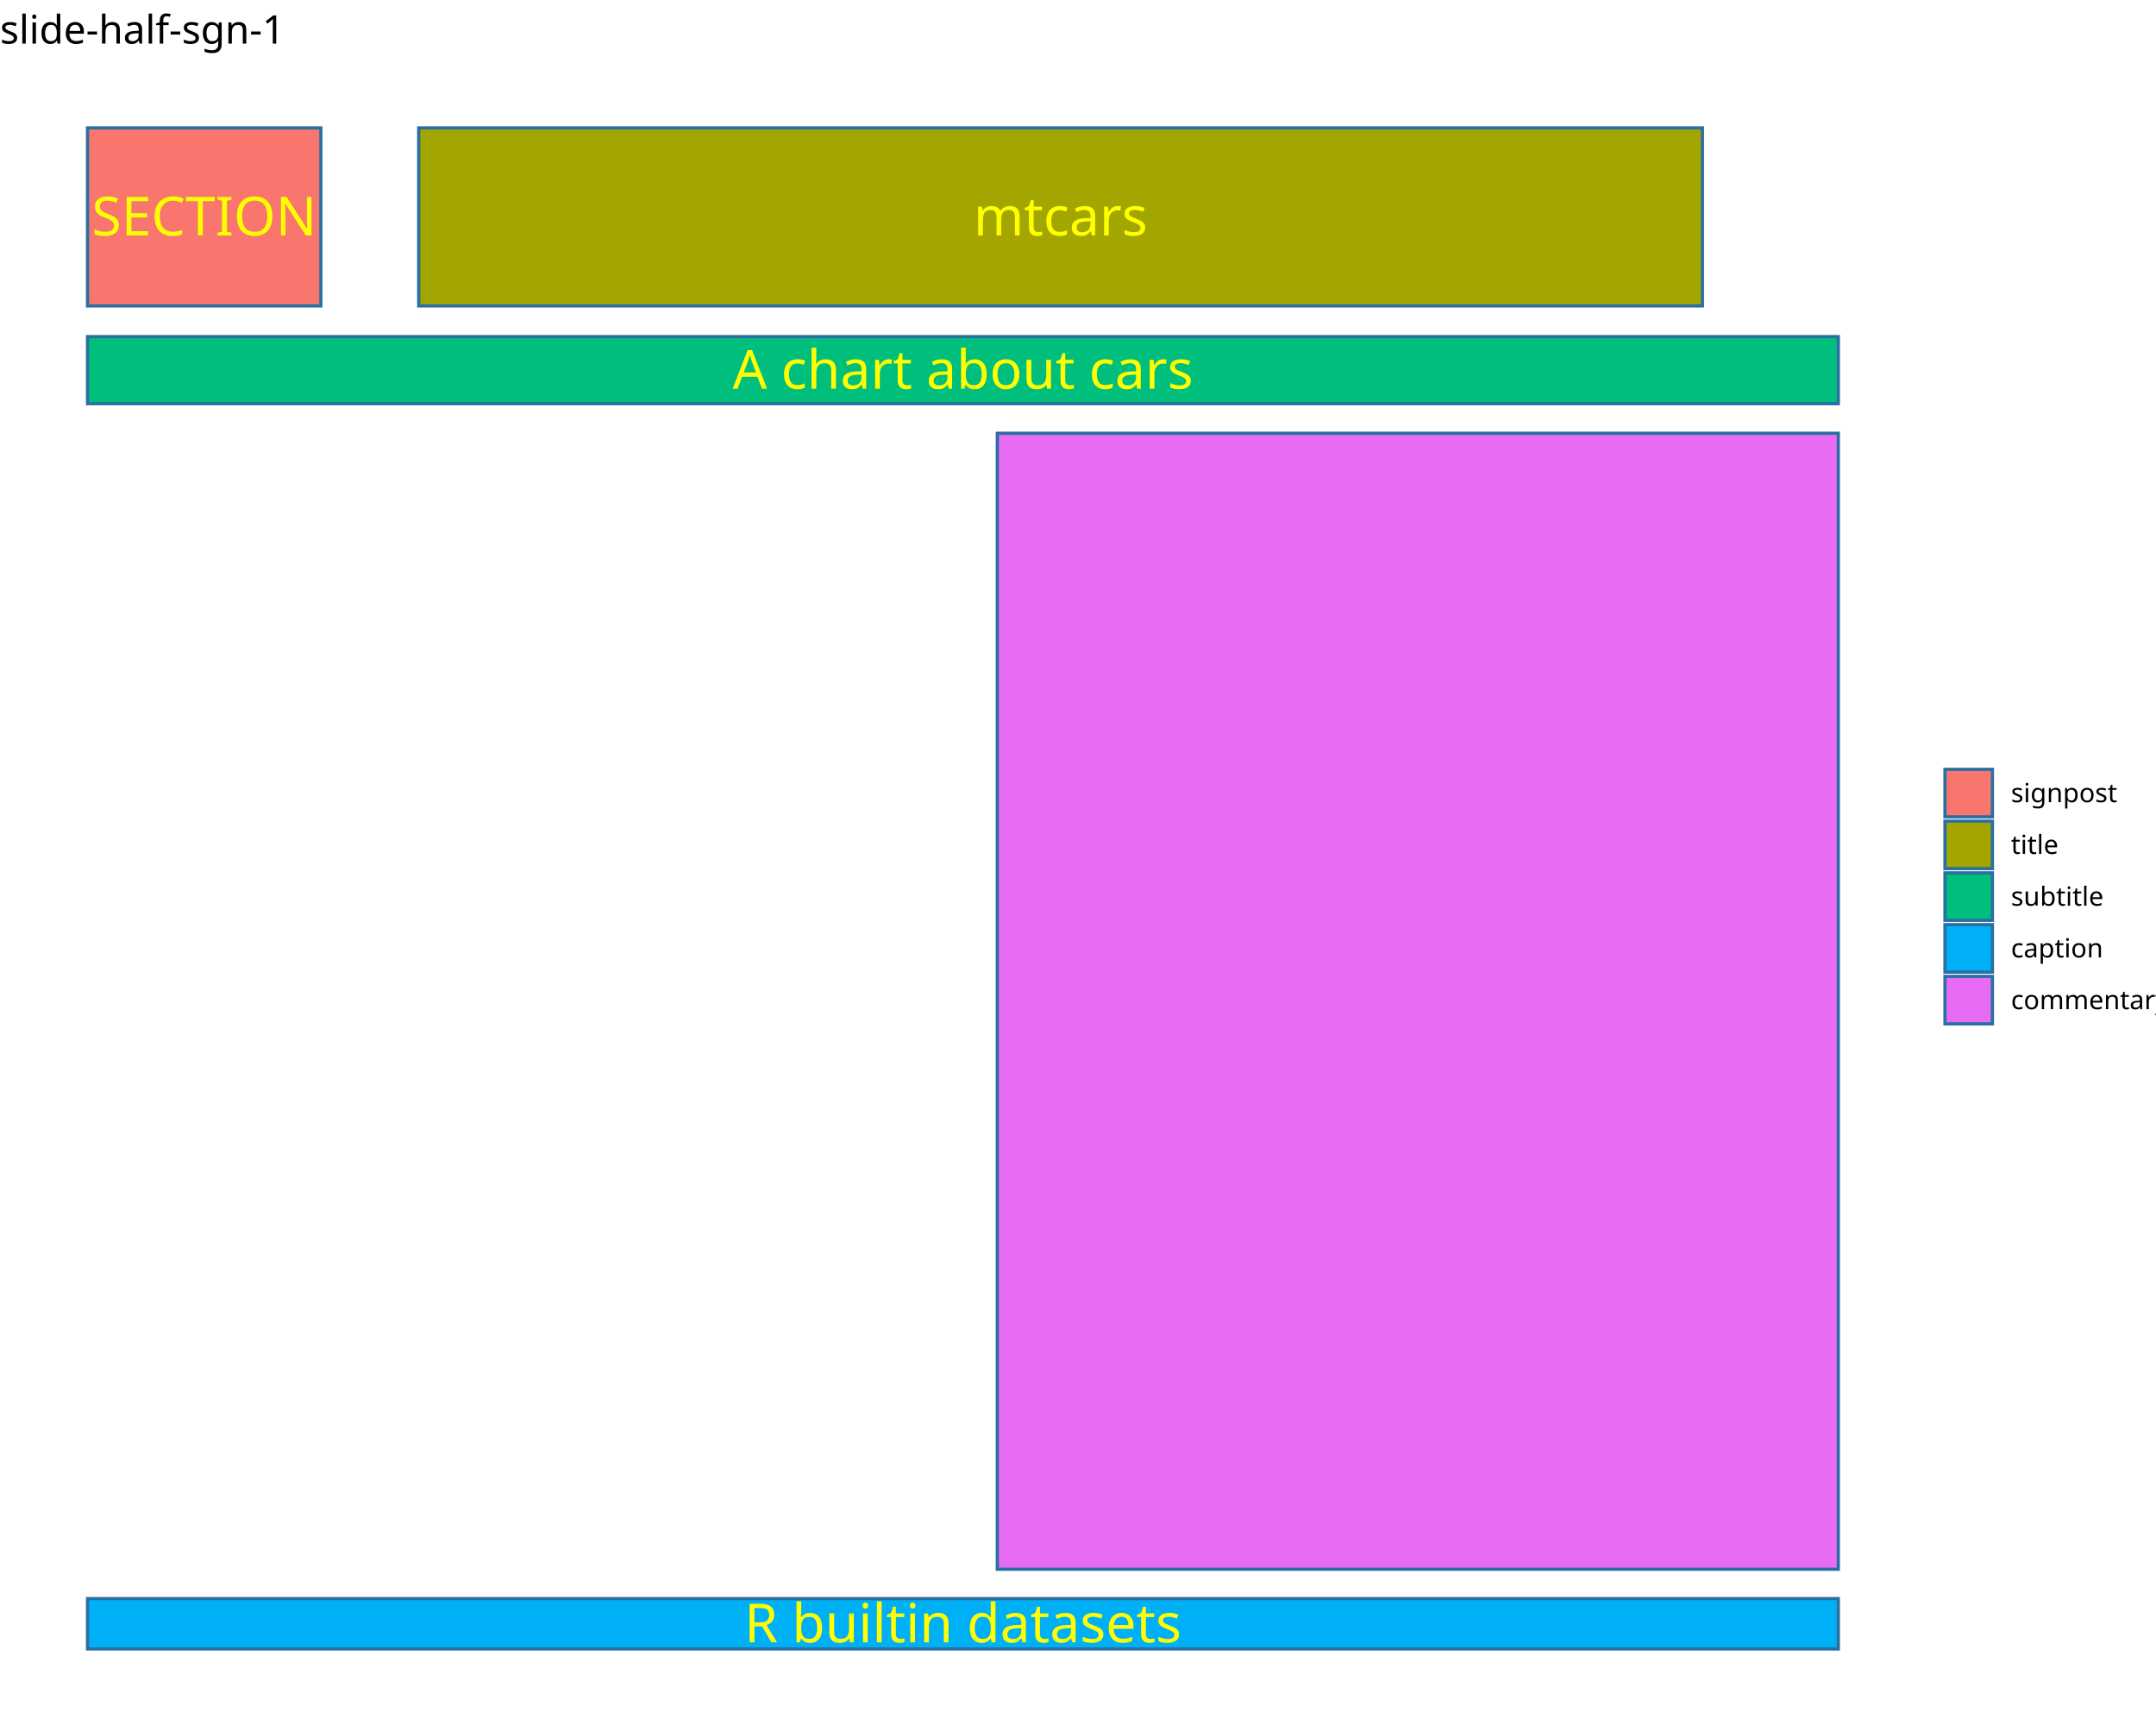
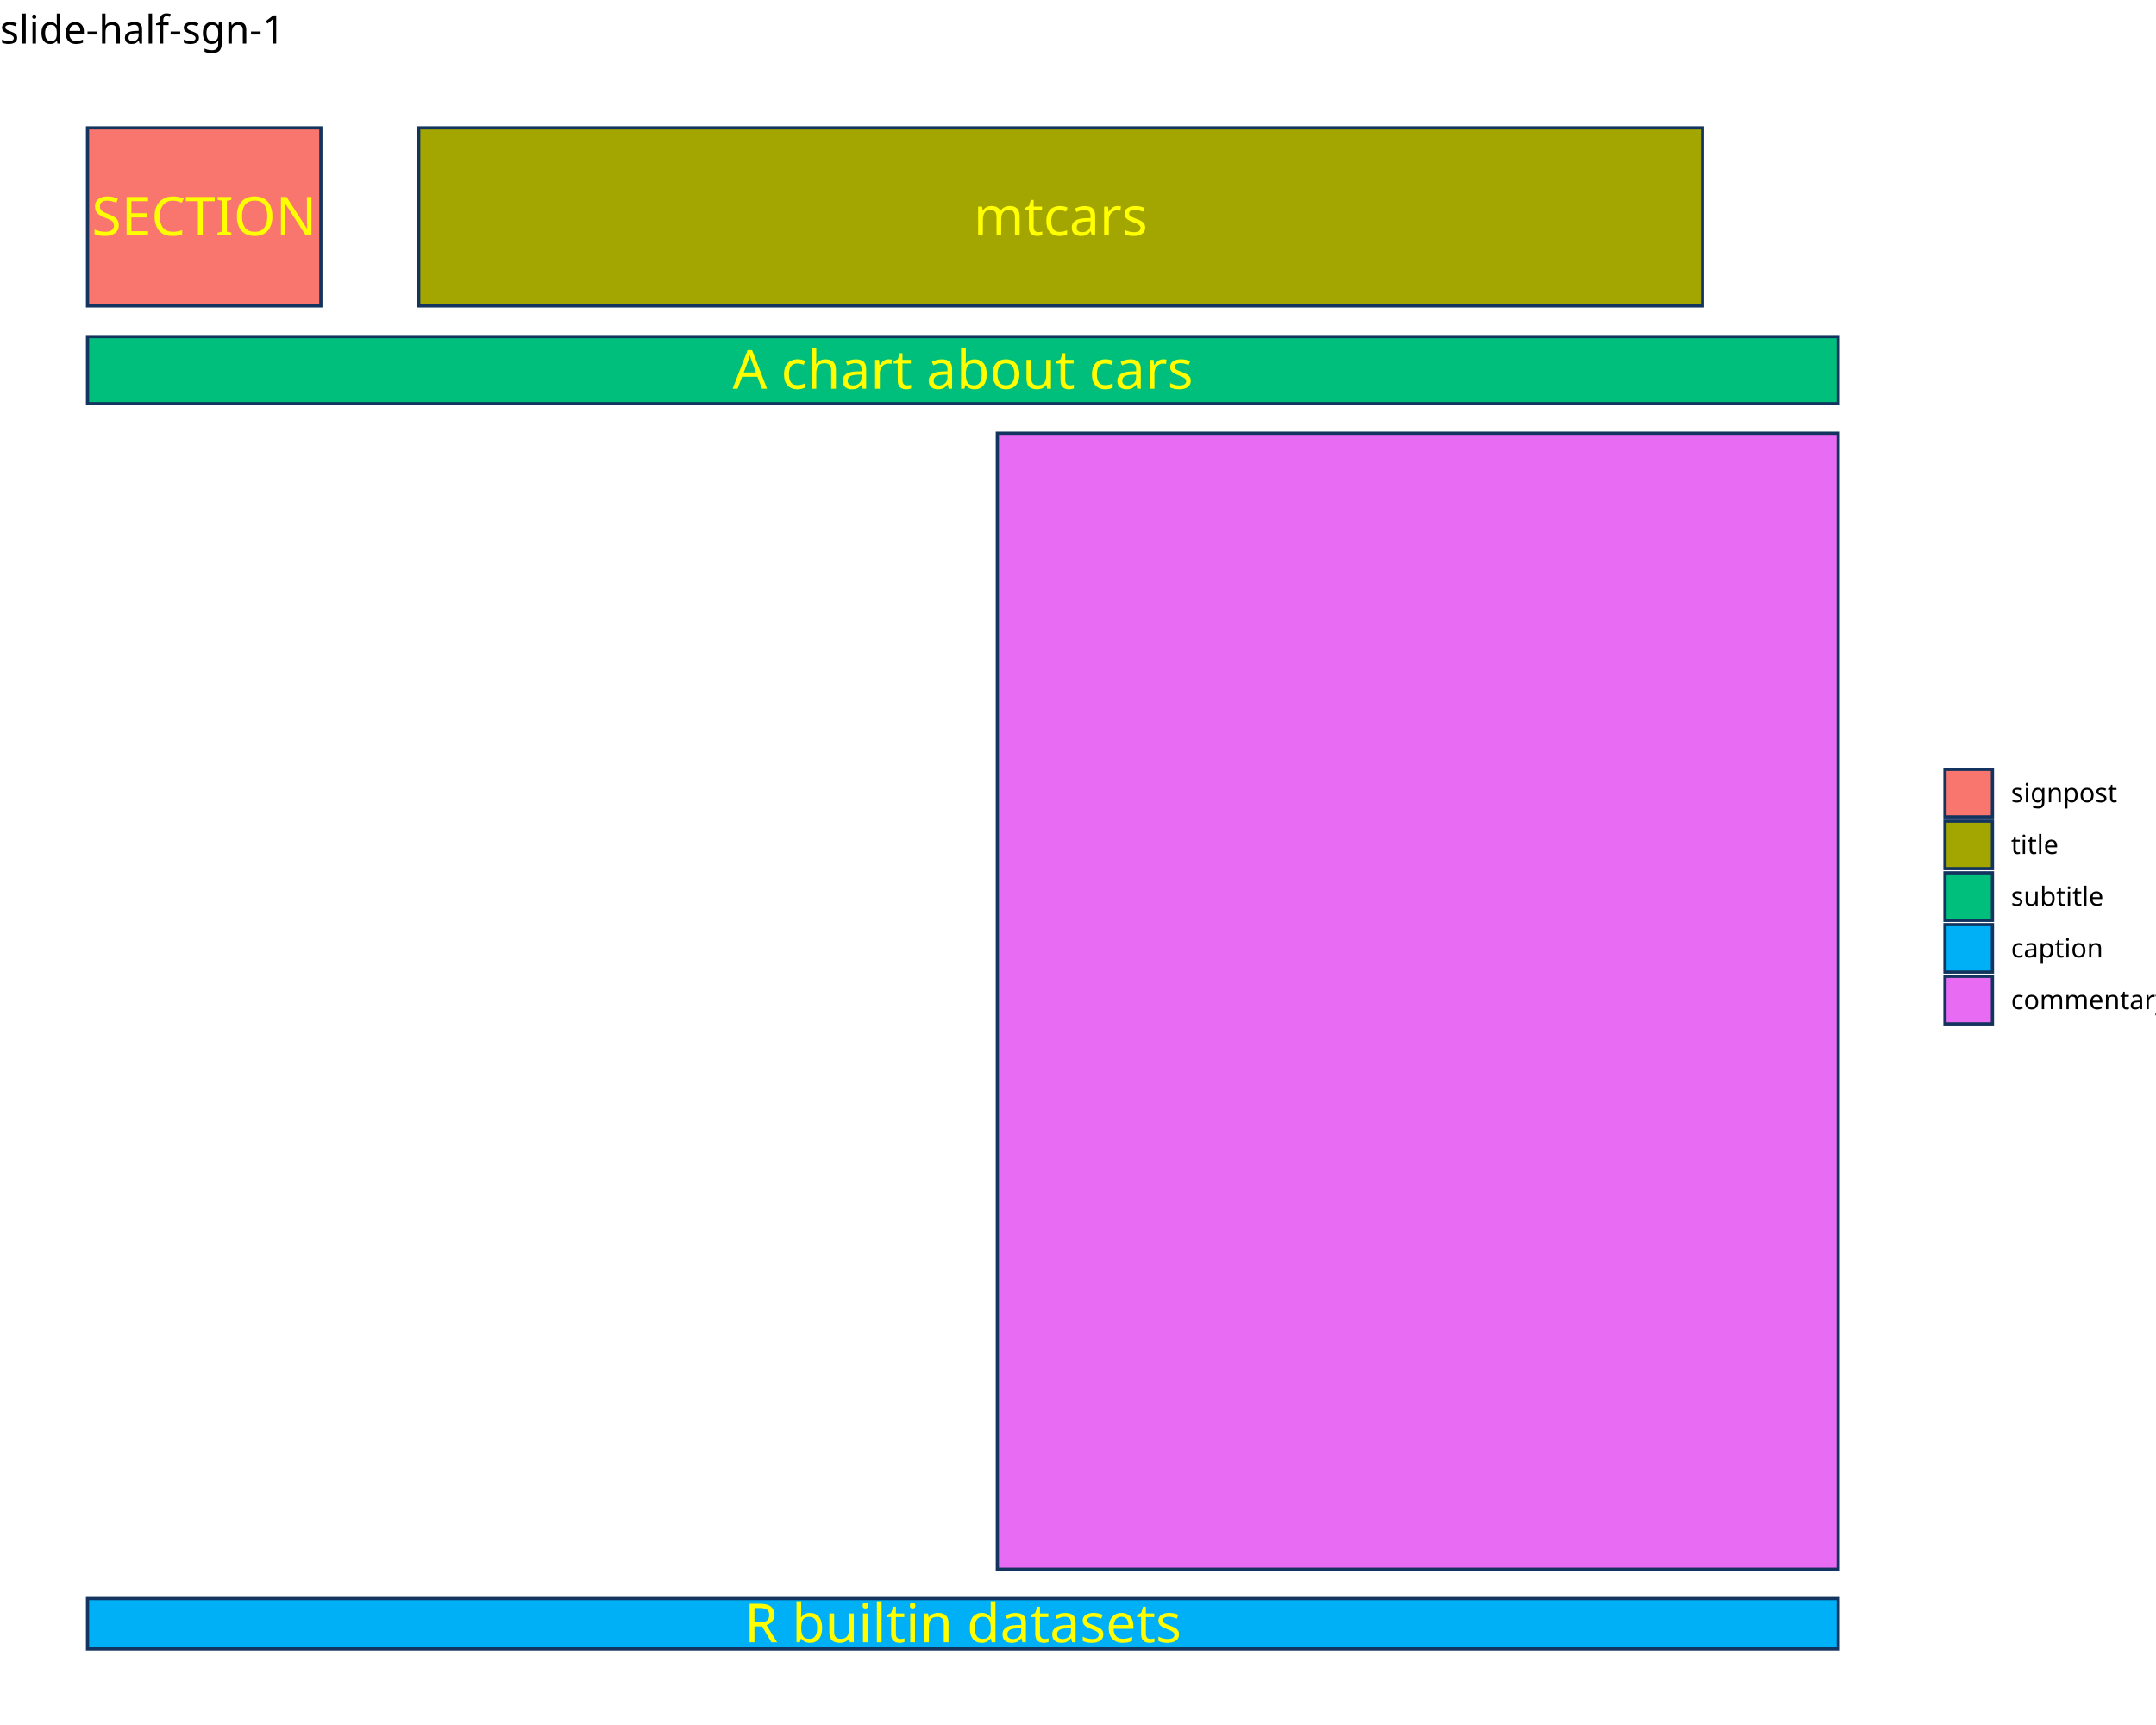
<svg xmlns="http://www.w3.org/2000/svg" class="svglite" data-engine-version="2.0" width="720.00pt" height="576.00pt" viewBox="0 0 720.00 576.00">
  <defs>
    <style type="text/css">
    .svglite line, .svglite polyline, .svglite polygon, .svglite path, .svglite rect, .svglite circle {
      fill: none;
      stroke: #000000;
      stroke-linecap: round;
      stroke-linejoin: round;
      stroke-miterlimit: 10.00;
    }
  </style>
  </defs>
  <rect width="100%" height="100%" style="stroke: none; fill: #FFFFFF;" />
  <defs>
    <clipPath id="cpMC4wMHw3MjAuMDB8MC4wMHw1NzYuMDA=">
      <rect x="0.00" y="0.00" width="720.00" height="576.00" />
    </clipPath>
  </defs>
  <g clip-path="url(#cpMC4wMHw3MjAuMDB8MC4wMHw1NzYuMDA=)">
</g>
  <defs>
    <clipPath id="cpMC4wMHw2NDMuMTR8MTcuMzB8NTc2LjAw">
      <rect x="0.00" y="17.30" width="643.14" height="558.70" />
    </clipPath>
  </defs>
  <g clip-path="url(#cpMC4wMHw2NDMuMTR8MTcuMzB8NTc2LjAw)">
-     <rect x="29.23" y="42.70" width="77.92" height="59.45" style="stroke-width: 1.07; stroke: #2A6FA2; stroke-linecap: square; stroke-linejoin: miter; fill: #F8766D;" />
-     <rect x="139.83" y="42.70" width="428.70" height="59.45" style="stroke-width: 1.07; stroke: #2A6FA2; stroke-linecap: square; stroke-linejoin: miter; fill: #A3A500;" />
-     <rect x="29.23" y="112.40" width="584.68" height="22.39" style="stroke-width: 1.07; stroke: #2A6FA2; stroke-linecap: square; stroke-linejoin: miter; fill: #00BF7D;" />
-     <rect x="29.23" y="533.79" width="584.68" height="16.82" style="stroke-width: 1.07; stroke: #2A6FA2; stroke-linecap: square; stroke-linejoin: miter; fill: #00B0F6;" />
-     <rect x="333.06" y="144.67" width="280.85" height="379.32" style="stroke-width: 1.07; stroke: #2A6FA2; stroke-linecap: square; stroke-linejoin: miter; fill: #E76BF3;" />
+     <rect x="29.23" y="42.70" width="77.92" height="59.45" style="stroke-width: 1.07; stroke: #13345E; stroke-linecap: butt; stroke-linejoin: miter; fill: #F8766D;" />
+     <rect x="139.83" y="42.70" width="428.70" height="59.45" style="stroke-width: 1.07; stroke: #13345E; stroke-linecap: butt; stroke-linejoin: miter; fill: #A3A500;" />
+     <rect x="29.23" y="112.40" width="584.68" height="22.39" style="stroke-width: 1.07; stroke: #13345E; stroke-linecap: butt; stroke-linejoin: miter; fill: #00BF7D;" />
+     <rect x="29.23" y="533.79" width="584.68" height="16.82" style="stroke-width: 1.07; stroke: #13345E; stroke-linecap: butt; stroke-linejoin: miter; fill: #00B0F6;" />
+     <rect x="333.06" y="144.67" width="280.85" height="379.32" style="stroke-width: 1.07; stroke: #13345E; stroke-linecap: butt; stroke-linejoin: miter; fill: #E76BF3;" />
    <text x="68.20" y="78.62" text-anchor="middle" style="font-size: 18.00px; fill: #FFFF00; font-family: sans;" textLength="80.03px" lengthAdjust="spacingAndGlyphs">SECTION</text>
    <text x="354.18" y="78.62" text-anchor="middle" style="font-size: 18.00px; fill: #FFFF00; font-family: sans;" textLength="54.02px" lengthAdjust="spacingAndGlyphs">mtcars</text>
    <text x="321.57" y="129.79" text-anchor="middle" style="font-size: 18.00px; fill: #FFFF00; font-family: sans;" textLength="146.10px" lengthAdjust="spacingAndGlyphs">A chart about cars</text>
    <text x="321.57" y="548.39" text-anchor="middle" style="font-size: 18.00px; fill: #FFFF00; font-family: sans;" textLength="138.09px" lengthAdjust="spacingAndGlyphs">R builtin datasets</text>
  </g>
  <g clip-path="url(#cpMC4wMHw3MjAuMDB8MC4wMHw1NzYuMDA=)">
-     <rect x="649.52" y="256.90" width="15.86" height="15.86" style="stroke-width: 1.07; stroke: #2A6FA2; stroke-linecap: square; stroke-linejoin: miter; fill: #F8766D;" />
-     <rect x="649.52" y="274.18" width="15.86" height="15.86" style="stroke-width: 1.07; stroke: #2A6FA2; stroke-linecap: square; stroke-linejoin: miter; fill: #A3A500;" />
-     <rect x="649.52" y="291.46" width="15.86" height="15.86" style="stroke-width: 1.07; stroke: #2A6FA2; stroke-linecap: square; stroke-linejoin: miter; fill: #00BF7D;" />
-     <rect x="649.52" y="308.74" width="15.86" height="15.86" style="stroke-width: 1.07; stroke: #2A6FA2; stroke-linecap: square; stroke-linejoin: miter; fill: #00B0F6;" />
-     <rect x="649.52" y="326.02" width="15.86" height="15.86" style="stroke-width: 1.07; stroke: #2A6FA2; stroke-linecap: square; stroke-linejoin: miter; fill: #E76BF3;" />
+     <rect x="649.52" y="256.90" width="15.86" height="15.86" style="stroke-width: 1.07; stroke: #13345E; stroke-linecap: butt; stroke-linejoin: miter; fill: #F8766D;" />
+     <rect x="649.52" y="274.18" width="15.86" height="15.86" style="stroke-width: 1.07; stroke: #13345E; stroke-linecap: butt; stroke-linejoin: miter; fill: #A3A500;" />
+     <rect x="649.52" y="291.46" width="15.86" height="15.86" style="stroke-width: 1.07; stroke: #13345E; stroke-linecap: butt; stroke-linejoin: miter; fill: #00BF7D;" />
+     <rect x="649.52" y="308.74" width="15.86" height="15.86" style="stroke-width: 1.07; stroke: #13345E; stroke-linecap: butt; stroke-linejoin: miter; fill: #00B0F6;" />
+     <rect x="649.52" y="326.02" width="15.86" height="15.86" style="stroke-width: 1.07; stroke: #13345E; stroke-linecap: butt; stroke-linejoin: miter; fill: #E76BF3;" />
    <text x="671.57" y="267.86" style="font-size: 8.80px; font-family: sans;" textLength="32.78px" lengthAdjust="spacingAndGlyphs">signpost</text>
    <text x="671.57" y="285.14" style="font-size: 8.80px; font-family: sans;" textLength="13.69px" lengthAdjust="spacingAndGlyphs">title</text>
    <text x="671.57" y="302.42" style="font-size: 8.80px; font-family: sans;" textLength="27.88px" lengthAdjust="spacingAndGlyphs">subtitle</text>
    <text x="671.57" y="319.70" style="font-size: 8.80px; font-family: sans;" textLength="28.38px" lengthAdjust="spacingAndGlyphs">caption</text>
    <text x="671.57" y="336.98" style="font-size: 8.80px; font-family: sans;" textLength="48.43px" lengthAdjust="spacingAndGlyphs">commentary</text>
    <text x="0.00" y="14.56" style="font-size: 13.20px; font-family: sans;" textLength="90.25px" lengthAdjust="spacingAndGlyphs">slide-half-sgn-1</text>
  </g>
</svg>
